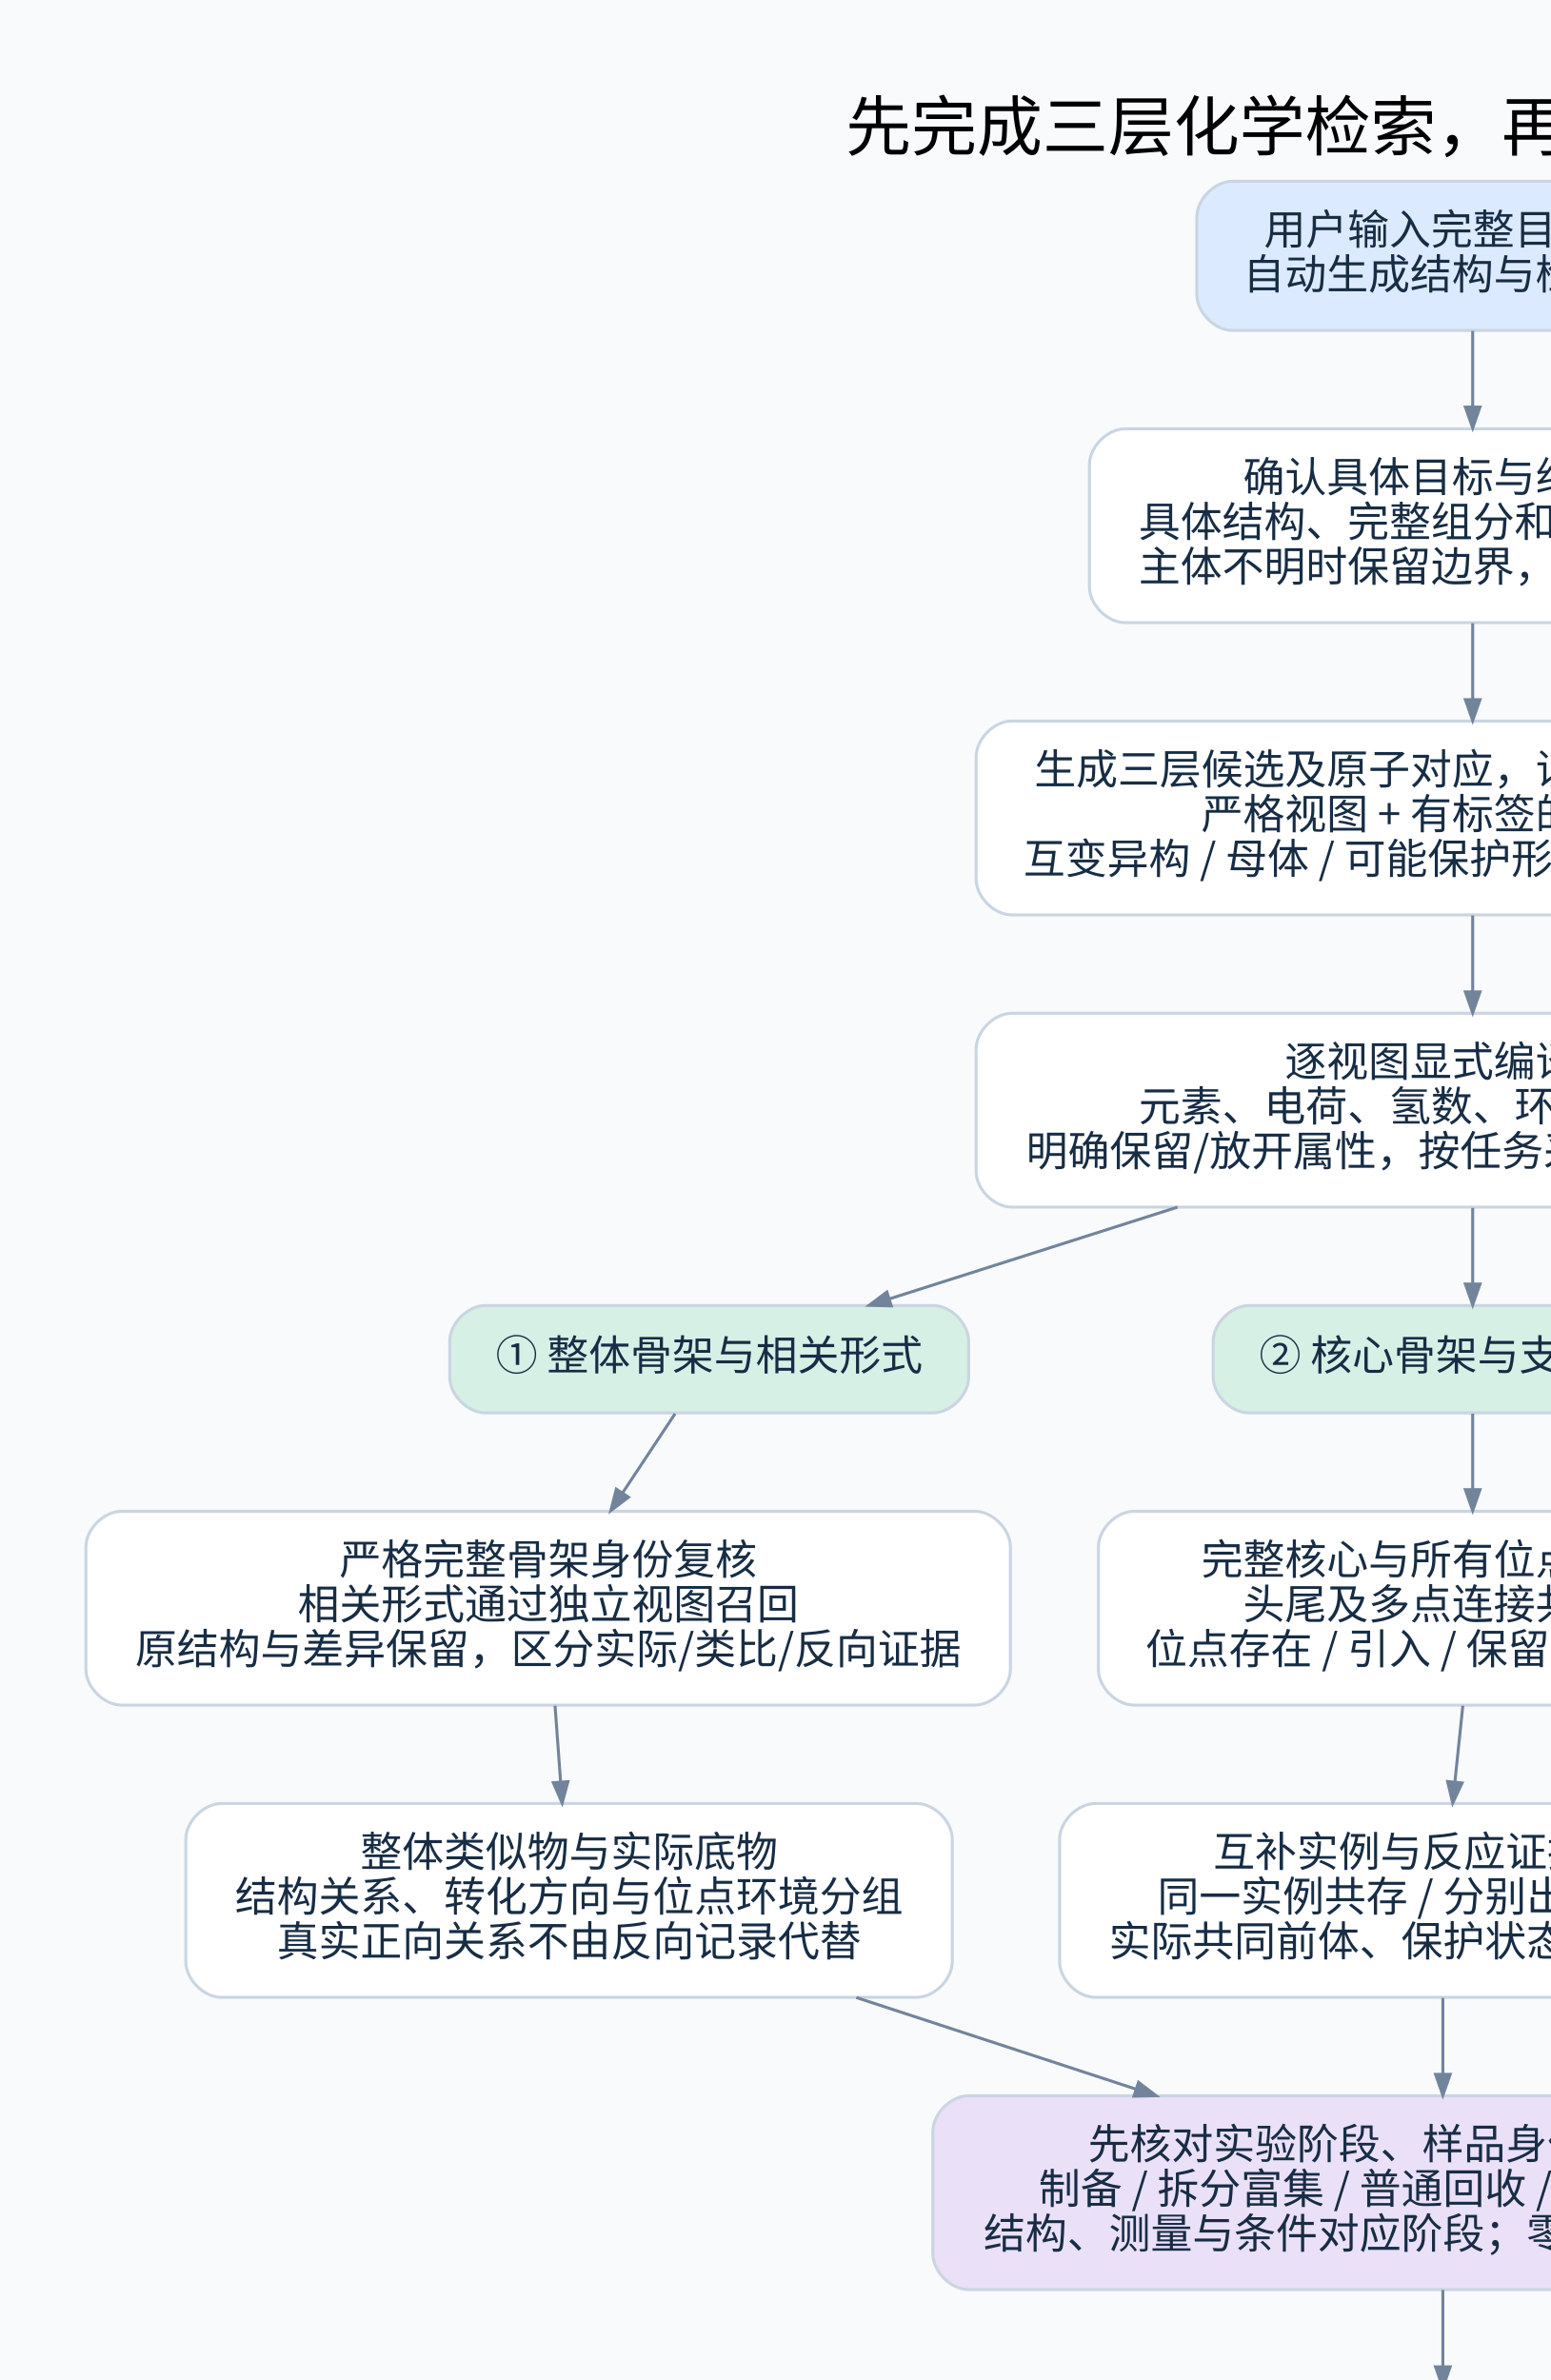
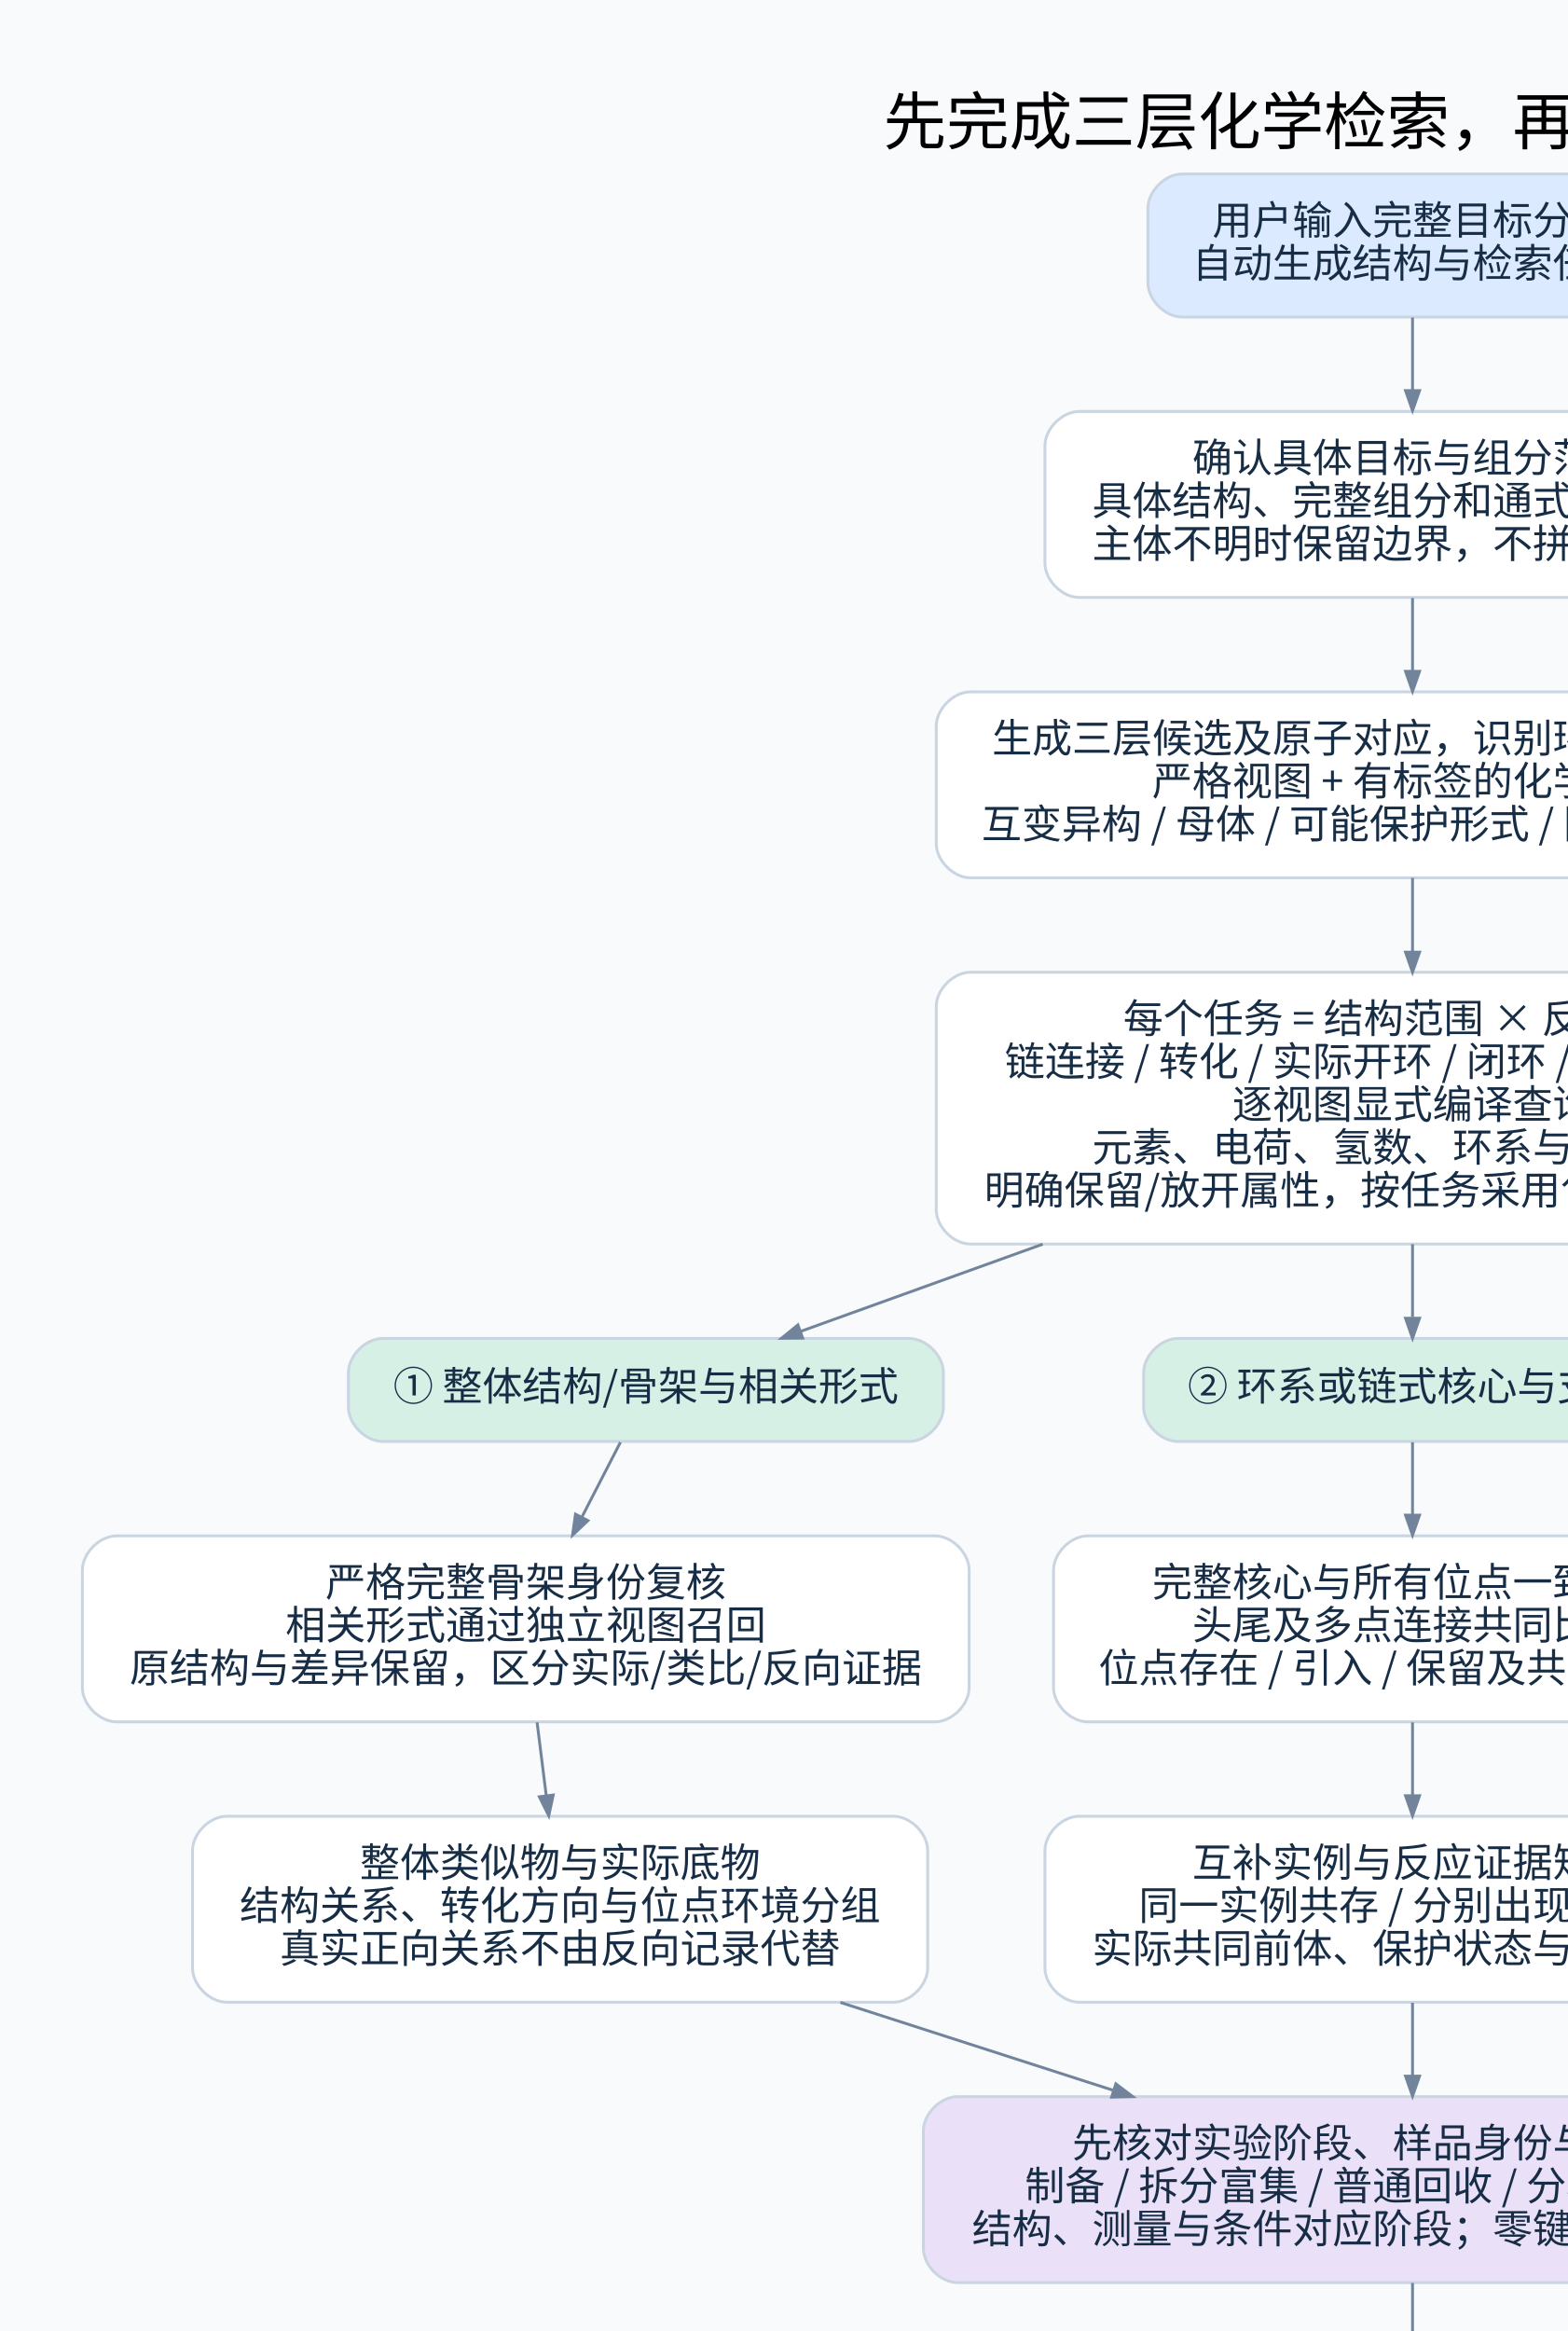
- <svg xmlns="http://www.w3.org/2000/svg" width="1699pt" height="2608pt" viewBox="0.00 0.00 941.10 1444.60">
-   <g id="graph0" class="graph" transform="scale(1.81 1.81) rotate(0) translate(28.8 1415.8)">
-     <polygon fill="#f8fafc" stroke="transparent" points="-28.8,28.8 -28.8,-1415.8 912.3,-1415.8 912.3,28.8 -28.8,28.8" />
-     <text text-anchor="middle" x="441.75" y="-1365.4" font-family="Noto Sans CJK SC" font-size="22.00">先完成三层化学检索，再交给模型预测</text>
+ <svg xmlns="http://www.w3.org/2000/svg" width="1790pt" height="2662pt" viewBox="0.00 0.00 991.60 1474.60">
+   <g id="graph0" class="graph" transform="scale(1.81 1.81) rotate(0) translate(28.8 1445.8)">
+     <polygon fill="#f8fafc" stroke="transparent" points="-28.8,28.8 -28.8,-1445.8 962.8,-1445.8 962.8,28.8 -28.8,28.8" />
+     <text text-anchor="middle" x="467" y="-1395.4" font-family="Noto Sans CJK SC" font-size="22.00">先完成三层化学检索，再交给模型预测</text>
    <g id="node1" class="node">
-       <path fill="#dbeafe" stroke="#cad5e2" d="M545.5,-1355C545.5,-1355 384.5,-1355 384.5,-1355 378.5,-1355 372.5,-1349 372.5,-1343 372.5,-1343 372.5,-1317 372.5,-1317 372.5,-1311 378.5,-1305 384.5,-1305 384.5,-1305 545.5,-1305 545.5,-1305 551.5,-1305 557.5,-1311 557.5,-1317 557.5,-1317 557.5,-1343 557.5,-1343 557.5,-1349 551.5,-1355 545.5,-1355" />
-       <text text-anchor="middle" x="465" y="-1333.8" font-family="Noto Sans CJK SC" font-size="14.00" fill="#172d45">用户输入完整目标分子</text>
-       <text text-anchor="middle" x="465" y="-1318.8" font-family="Noto Sans CJK SC" font-size="14.00" fill="#172d45">自动生成结构与检索任务</text>
+       <path fill="#dbeafe" stroke="#cad5e2" d="M545.5,-1385C545.5,-1385 384.5,-1385 384.5,-1385 378.5,-1385 372.5,-1379 372.5,-1373 372.5,-1373 372.5,-1347 372.5,-1347 372.5,-1341 378.5,-1335 384.5,-1335 384.5,-1335 545.5,-1335 545.5,-1335 551.5,-1335 557.5,-1341 557.5,-1347 557.5,-1347 557.5,-1373 557.5,-1373 557.5,-1379 551.5,-1385 545.5,-1385" />
+       <text text-anchor="middle" x="465" y="-1363.8" font-family="Noto Sans CJK SC" font-size="14.00" fill="#172d45">用户输入完整目标分子</text>
+       <text text-anchor="middle" x="465" y="-1348.8" font-family="Noto Sans CJK SC" font-size="14.00" fill="#172d45">自动生成结构与检索任务</text>
    </g>
    <g id="node17" class="node">
-       <path fill="white" stroke="#cad5e2" d="M581.5,-1272C581.5,-1272 348.5,-1272 348.5,-1272 342.5,-1272 336.5,-1266 336.5,-1260 336.5,-1260 336.5,-1219 336.5,-1219 336.5,-1213 342.5,-1207 348.5,-1207 348.5,-1207 581.5,-1207 581.5,-1207 587.5,-1207 593.5,-1213 593.5,-1219 593.5,-1219 593.5,-1260 593.5,-1260 593.5,-1266 587.5,-1272 581.5,-1272" />
-       <text text-anchor="middle" x="465" y="-1250.8" font-family="Noto Sans CJK SC" font-size="14.00" fill="#172d45">确认具体目标与组分范围</text>
-       <text text-anchor="middle" x="465" y="-1235.8" font-family="Noto Sans CJK SC" font-size="14.00" fill="#172d45">具体结构、完整组分和通式分别处理</text>
-       <text text-anchor="middle" x="465" y="-1220.8" font-family="Noto Sans CJK SC" font-size="14.00" fill="#172d45">主体不明时保留边界，不拼接伪共存</text>
+       <path fill="white" stroke="#cad5e2" d="M581.5,-1302C581.5,-1302 348.5,-1302 348.5,-1302 342.5,-1302 336.5,-1296 336.5,-1290 336.5,-1290 336.5,-1249 336.5,-1249 336.5,-1243 342.5,-1237 348.5,-1237 348.5,-1237 581.5,-1237 581.5,-1237 587.5,-1237 593.5,-1243 593.5,-1249 593.5,-1249 593.5,-1290 593.5,-1290 593.5,-1296 587.5,-1302 581.5,-1302" />
+       <text text-anchor="middle" x="465" y="-1280.8" font-family="Noto Sans CJK SC" font-size="14.00" fill="#172d45">确认具体目标与组分范围</text>
+       <text text-anchor="middle" x="465" y="-1265.8" font-family="Noto Sans CJK SC" font-size="14.00" fill="#172d45">具体结构、完整组分和通式分别处理</text>
+       <text text-anchor="middle" x="465" y="-1250.8" font-family="Noto Sans CJK SC" font-size="14.00" fill="#172d45">主体不明时保留边界，不拼接伪共存</text>
    </g>
    <g id="edge1" class="edge">
-       <path fill="none" stroke="#72849b" d="M465,-1304.82C465,-1296.98 465,-1288.08 465,-1279.45" />
-       <polygon fill="#72849b" stroke="#72849b" points="467.45,-1279.29 465,-1272.29 462.55,-1279.29 467.45,-1279.29" />
+       <path fill="none" stroke="#72849b" d="M465,-1334.82C465,-1326.98 465,-1318.08 465,-1309.45" />
+       <polygon fill="#72849b" stroke="#72849b" points="467.45,-1309.29 465,-1302.29 462.55,-1309.29 467.45,-1309.29" />
    </g>
    <g id="node2" class="node">
-       <path fill="white" stroke="#cad5e2" d="M619.5,-1174C619.5,-1174 310.5,-1174 310.5,-1174 304.5,-1174 298.5,-1168 298.5,-1162 298.5,-1162 298.5,-1121 298.5,-1121 298.5,-1115 304.5,-1109 310.5,-1109 310.5,-1109 619.5,-1109 619.5,-1109 625.5,-1109 631.5,-1115 631.5,-1121 631.5,-1121 631.5,-1162 631.5,-1162 631.5,-1168 625.5,-1174 619.5,-1174" />
-       <text text-anchor="middle" x="465" y="-1152.8" font-family="Noto Sans CJK SC" font-size="14.00" fill="#172d45">生成三层候选及原子对应，识别环系和化学要求</text>
-       <text text-anchor="middle" x="465" y="-1137.8" font-family="Noto Sans CJK SC" font-size="14.00" fill="#172d45">严格视图 + 有标签的化学扩展</text>
-       <text text-anchor="middle" x="465" y="-1122.8" font-family="Noto Sans CJK SC" font-size="14.00" fill="#172d45">互变异构 / 母体 / 可能保护形式 / 限定官能团变化</text>
+       <path fill="white" stroke="#cad5e2" d="M619.5,-1204C619.5,-1204 310.5,-1204 310.5,-1204 304.5,-1204 298.5,-1198 298.5,-1192 298.5,-1192 298.5,-1151 298.5,-1151 298.5,-1145 304.5,-1139 310.5,-1139 310.5,-1139 619.5,-1139 619.5,-1139 625.5,-1139 631.5,-1145 631.5,-1151 631.5,-1151 631.5,-1192 631.5,-1192 631.5,-1198 625.5,-1204 619.5,-1204" />
+       <text text-anchor="middle" x="465" y="-1182.8" font-family="Noto Sans CJK SC" font-size="14.00" fill="#172d45">生成三层候选及原子对应，识别环系和化学要求</text>
+       <text text-anchor="middle" x="465" y="-1167.8" font-family="Noto Sans CJK SC" font-size="14.00" fill="#172d45">严格视图 + 有标签的化学扩展</text>
+       <text text-anchor="middle" x="465" y="-1152.8" font-family="Noto Sans CJK SC" font-size="14.00" fill="#172d45">互变异构 / 母体 / 可能保护形式 / 限定官能团变化</text>
    </g>
    <g id="node18" class="node">
-       <path fill="white" stroke="#cad5e2" d="M619.5,-1076C619.5,-1076 310.5,-1076 310.5,-1076 304.5,-1076 298.5,-1070 298.5,-1064 298.5,-1064 298.5,-1023 298.5,-1023 298.5,-1017 304.5,-1011 310.5,-1011 310.5,-1011 619.5,-1011 619.5,-1011 625.5,-1011 631.5,-1017 631.5,-1023 631.5,-1023 631.5,-1064 631.5,-1064 631.5,-1070 625.5,-1076 619.5,-1076" />
+       <path fill="white" stroke="#cad5e2" d="M619.5,-1106C619.5,-1106 310.5,-1106 310.5,-1106 304.5,-1106 298.5,-1100 298.5,-1094 298.5,-1094 298.5,-1023 298.5,-1023 298.5,-1017 304.5,-1011 310.5,-1011 310.5,-1011 619.5,-1011 619.5,-1011 625.5,-1011 631.5,-1017 631.5,-1023 631.5,-1023 631.5,-1094 631.5,-1094 631.5,-1100 625.5,-1106 619.5,-1106" />
+       <text text-anchor="middle" x="465" y="-1084.8" font-family="Noto Sans CJK SC" font-size="14.00" fill="#172d45">每个任务 = 结构范围 × 反应通道</text>
+       <text text-anchor="middle" x="465" y="-1069.8" font-family="Noto Sans CJK SC" font-size="14.00" fill="#172d45">链连接 / 转化 / 实际开环 / 闭环 / 其他拓扑变化</text>
      <text text-anchor="middle" x="465" y="-1054.8" font-family="Noto Sans CJK SC" font-size="14.00" fill="#172d45">逐视图显式编译查询</text>
      <text text-anchor="middle" x="465" y="-1039.8" font-family="Noto Sans CJK SC" font-size="14.00" fill="#172d45">元素、电荷、氢数、环系与实例约束</text>
      <text text-anchor="middle" x="465" y="-1024.8" font-family="Noto Sans CJK SC" font-size="14.00" fill="#172d45">明确保留/放开属性，按任务采用包含或身份判据</text>
    </g>
    <g id="edge3" class="edge">
-       <path fill="none" stroke="#72849b" d="M465,-1108.8C465,-1100.61 465,-1091.7 465,-1083.19" />
-       <polygon fill="#72849b" stroke="#72849b" points="467.45,-1083.17 465,-1076.17 462.55,-1083.17 467.45,-1083.17" />
+       <path fill="none" stroke="#72849b" d="M465,-1138.99C465,-1130.9 465,-1121.96 465,-1113.09" />
+       <polygon fill="#72849b" stroke="#72849b" points="467.45,-1113.01 465,-1106.01 462.55,-1113.01 467.45,-1113.01" />
    </g>
    <g id="node3" class="node">
-       <path fill="#d6f0e5" stroke="#cad5e2" d="M284,-978C284,-978 134,-978 134,-978 128,-978 122,-972 122,-966 122,-966 122,-954 122,-954 122,-948 128,-942 134,-942 134,-942 284,-942 284,-942 290,-942 296,-948 296,-954 296,-954 296,-966 296,-966 296,-972 290,-978 284,-978" />
-       <text text-anchor="middle" x="209" y="-956.3" font-family="Noto Sans CJK SC" font-size="14.00" fill="#172d45">① 整体骨架与相关形式</text>
+       <path fill="#d6f0e5" stroke="#cad5e2" d="M289,-978C289,-978 105,-978 105,-978 99,-978 93,-972 93,-966 93,-966 93,-954 93,-954 93,-948 99,-942 105,-942 105,-942 289,-942 289,-942 295,-942 301,-948 301,-954 301,-954 301,-966 301,-966 301,-972 295,-978 289,-978" />
+       <text text-anchor="middle" x="197" y="-956.3" font-family="Noto Sans CJK SC" font-size="14.00" fill="#172d45">① 整体结构/骨架与相关形式</text>
    </g>
    <g id="node6" class="node">
      <path fill="white" stroke="#cad5e2" d="M298,-909C298,-909 12,-909 12,-909 6,-909 0,-903 0,-897 0,-897 0,-856 0,-856 0,-850 6,-844 12,-844 12,-844 298,-844 298,-844 304,-844 310,-850 310,-856 310,-856 310,-897 310,-897 310,-903 304,-909 298,-909" />
      <text text-anchor="middle" x="155" y="-887.8" font-family="Noto Sans CJK SC" font-size="14.00" fill="#172d45">严格完整骨架身份复核</text>
      <text text-anchor="middle" x="155" y="-872.8" font-family="Noto Sans CJK SC" font-size="14.00" fill="#172d45">相关形式通过独立视图召回</text>
      <text text-anchor="middle" x="155" y="-857.8" font-family="Noto Sans CJK SC" font-size="14.00" fill="#172d45">原结构与差异保留，区分实际/类比/反向证据</text>
    </g>
    <g id="edge7" class="edge">
-       <path fill="none" stroke="#72849b" d="M197.55,-941.72C192.42,-933.97 186.15,-924.52 180.02,-915.27" />
-       <polygon fill="#72849b" stroke="#72849b" points="181.94,-913.72 176.03,-909.24 177.85,-916.42 181.94,-913.72" />
+       <path fill="none" stroke="#72849b" d="M188.09,-941.72C184.14,-934.05 179.32,-924.7 174.6,-915.53" />
+       <polygon fill="#72849b" stroke="#72849b" points="176.74,-914.34 171.35,-909.24 172.38,-916.58 176.74,-914.34" />
    </g>
    <g id="node4" class="node">
-       <path fill="#d6f0e5" stroke="#cad5e2" d="M540,-978C540,-978 390,-978 390,-978 384,-978 378,-972 378,-966 378,-966 378,-954 378,-954 378,-948 384,-942 390,-942 390,-942 540,-942 540,-942 546,-942 552,-948 552,-954 552,-954 552,-966 552,-966 552,-972 546,-978 540,-978" />
-       <text text-anchor="middle" x="465" y="-956.3" font-family="Noto Sans CJK SC" font-size="14.00" fill="#172d45">② 核心骨架与支链互补</text>
+       <path fill="#d6f0e5" stroke="#cad5e2" d="M547,-978C547,-978 383,-978 383,-978 377,-978 371,-972 371,-966 371,-966 371,-954 371,-954 371,-948 377,-942 383,-942 383,-942 547,-942 547,-942 553,-942 559,-948 559,-954 559,-954 559,-966 559,-966 559,-972 553,-978 547,-978" />
+       <text text-anchor="middle" x="465" y="-956.3" font-family="Noto Sans CJK SC" font-size="14.00" fill="#172d45">② 环系或链式核心与支链</text>
    </g>
    <g id="node7" class="node">
      <path fill="white" stroke="#cad5e2" d="M578.5,-909C578.5,-909 351.5,-909 351.5,-909 345.5,-909 339.5,-903 339.5,-897 339.5,-897 339.5,-856 339.5,-856 339.5,-850 345.5,-844 351.5,-844 351.5,-844 578.5,-844 578.5,-844 584.5,-844 590.5,-850 590.5,-856 590.5,-856 590.5,-897 590.5,-897 590.5,-903 584.5,-909 578.5,-909" />
      <text text-anchor="middle" x="465" y="-887.8" font-family="Noto Sans CJK SC" font-size="14.00" fill="#172d45">完整核心与所有位点一致对齐</text>
      <text text-anchor="middle" x="465" y="-872.8" font-family="Noto Sans CJK SC" font-size="14.00" fill="#172d45">头尾及多点连接共同比较</text>
      <text text-anchor="middle" x="465" y="-857.8" font-family="Noto Sans CJK SC" font-size="14.00" fill="#172d45">位点存在 / 引入 / 保留及共同中间体</text>
    </g>
    <g id="edge9" class="edge">
      <path fill="none" stroke="#72849b" d="M465,-941.72C465,-934.27 465,-925.23 465,-916.32" />
      <polygon fill="#72849b" stroke="#72849b" points="467.45,-916.24 465,-909.24 462.55,-916.24 467.45,-916.24" />
    </g>
    <g id="node5" class="node">
-       <path fill="#d6f0e5" stroke="#cad5e2" d="M783,-978C783,-978 633,-978 633,-978 627,-978 621,-972 621,-966 621,-966 621,-954 621,-954 621,-948 627,-942 633,-942 633,-942 783,-942 783,-942 789,-942 795,-948 795,-954 795,-954 795,-966 795,-966 795,-972 789,-978 783,-978" />
-       <text text-anchor="middle" x="708" y="-956.3" font-family="Noto Sans CJK SC" font-size="14.00" fill="#172d45">③ 分片骨架与成环参考</text>
+       <path fill="#d6f0e5" stroke="#cad5e2" d="M801,-978C801,-978 651,-978 651,-978 645,-978 639,-972 639,-966 639,-966 639,-954 639,-954 639,-948 645,-942 651,-942 651,-942 801,-942 801,-942 807,-942 813,-948 813,-954 813,-954 813,-966 813,-966 813,-972 807,-978 801,-978" />
+       <text text-anchor="middle" x="726" y="-956.3" font-family="Noto Sans CJK SC" font-size="14.00" fill="#172d45">③ 局部结构与片段参考</text>
    </g>
    <g id="node8" class="node">
-       <path fill="white" stroke="#cad5e2" d="M864.5,-909C864.5,-909 631.5,-909 631.5,-909 625.5,-909 619.5,-903 619.5,-897 619.5,-897 619.5,-856 619.5,-856 619.5,-850 625.5,-844 631.5,-844 631.5,-844 864.5,-844 864.5,-844 870.5,-844 876.5,-850 876.5,-856 876.5,-856 876.5,-897 876.5,-897 876.5,-903 870.5,-909 864.5,-909" />
-       <text text-anchor="middle" x="748" y="-887.8" font-family="Noto Sans CJK SC" font-size="14.00" fill="#172d45">片间连接：逐分支与端口查询</text>
-       <text text-anchor="middle" x="748" y="-872.8" font-family="Noto Sans CJK SC" font-size="14.00" fill="#172d45">单分子成环：双端同一实例匹配</text>
-       <text text-anchor="middle" x="748" y="-857.8" font-family="Noto Sans CJK SC" font-size="14.00" fill="#172d45">多键成环及不同原子来源的构筑方式</text>
+       <path fill="white" stroke="#cad5e2" d="M922,-909C922,-909 632,-909 632,-909 626,-909 620,-903 620,-897 620,-897 620,-856 620,-856 620,-850 626,-844 632,-844 632,-844 922,-844 922,-844 928,-844 934,-850 934,-856 934,-856 934,-897 934,-897 934,-903 928,-909 922,-909" />
+       <text text-anchor="middle" x="777" y="-887.8" font-family="Noto Sans CJK SC" font-size="14.00" fill="#172d45">片间连接、实际开环与闭环独立查询</text>
+       <text text-anchor="middle" x="777" y="-872.8" font-family="Noto Sans CJK SC" font-size="14.00" fill="#172d45">开环产物可能无环；闭环前体可能仅一个分子</text>
+       <text text-anchor="middle" x="777" y="-857.8" font-family="Noto Sans CJK SC" font-size="14.00" fill="#172d45">多键变化和不同来源构筑方式分别核验</text>
    </g>
    <g id="edge11" class="edge">
-       <path fill="none" stroke="#72849b" d="M716.48,-941.72C720.25,-934.05 724.84,-924.7 729.34,-915.53" />
-       <polygon fill="#72849b" stroke="#72849b" points="731.54,-916.6 732.42,-909.24 727.14,-914.44 731.54,-916.6" />
+       <path fill="none" stroke="#72849b" d="M736.82,-941.72C741.66,-933.97 747.58,-924.52 753.37,-915.27" />
+       <polygon fill="#72849b" stroke="#72849b" points="755.5,-916.47 757.14,-909.24 751.35,-913.87 755.5,-916.47" />
    </g>
    <g id="node9" class="node">
-       <path fill="white" stroke="#cad5e2" d="M278.5,-811C278.5,-811 45.5,-811 45.5,-811 39.5,-811 33.5,-805 33.5,-799 33.5,-799 33.5,-758 33.5,-758 33.5,-752 39.5,-746 45.5,-746 45.5,-746 278.5,-746 278.5,-746 284.5,-746 290.5,-752 290.5,-758 290.5,-758 290.5,-799 290.5,-799 290.5,-805 284.5,-811 278.5,-811" />
-       <text text-anchor="middle" x="162" y="-789.8" font-family="Noto Sans CJK SC" font-size="14.00" fill="#172d45">整体类似物与实际底物</text>
-       <text text-anchor="middle" x="162" y="-774.8" font-family="Noto Sans CJK SC" font-size="14.00" fill="#172d45">结构关系、转化方向与位点环境分组</text>
-       <text text-anchor="middle" x="162" y="-759.8" font-family="Noto Sans CJK SC" font-size="14.00" fill="#172d45">真实正向关系不由反向记录代替</text>
+       <path fill="white" stroke="#cad5e2" d="M283.5,-811C283.5,-811 50.5,-811 50.5,-811 44.5,-811 38.5,-805 38.5,-799 38.5,-799 38.5,-758 38.5,-758 38.5,-752 44.5,-746 50.5,-746 50.5,-746 283.5,-746 283.5,-746 289.5,-746 295.5,-752 295.5,-758 295.5,-758 295.5,-799 295.5,-799 295.5,-805 289.5,-811 283.5,-811" />
+       <text text-anchor="middle" x="167" y="-789.8" font-family="Noto Sans CJK SC" font-size="14.00" fill="#172d45">整体类似物与实际底物</text>
+       <text text-anchor="middle" x="167" y="-774.8" font-family="Noto Sans CJK SC" font-size="14.00" fill="#172d45">结构关系、转化方向与位点环境分组</text>
+       <text text-anchor="middle" x="167" y="-759.8" font-family="Noto Sans CJK SC" font-size="14.00" fill="#172d45">真实正向关系不由反向记录代替</text>
    </g>
    <g id="edge8" class="edge">
-       <path fill="none" stroke="#72849b" d="M157.31,-843.8C157.91,-835.61 158.56,-826.7 159.18,-818.19" />
-       <polygon fill="#72849b" stroke="#72849b" points="161.63,-818.33 159.69,-811.17 156.74,-817.97 161.63,-818.33" />
+       <path fill="none" stroke="#72849b" d="M158.96,-843.8C159.99,-835.61 161.1,-826.7 162.16,-818.19" />
+       <polygon fill="#72849b" stroke="#72849b" points="164.6,-818.42 163.04,-811.17 159.74,-817.81 164.6,-818.42" />
    </g>
    <g id="node10" class="node">
-       <path fill="white" stroke="#cad5e2" d="M571.5,-811C571.5,-811 338.5,-811 338.5,-811 332.5,-811 326.5,-805 326.5,-799 326.5,-799 326.5,-758 326.5,-758 326.5,-752 332.5,-746 338.5,-746 338.5,-746 571.5,-746 571.5,-746 577.5,-746 583.5,-752 583.5,-758 583.5,-758 583.5,-799 583.5,-799 583.5,-805 577.5,-811 571.5,-811" />
-       <text text-anchor="middle" x="455" y="-789.8" font-family="Noto Sans CJK SC" font-size="14.00" fill="#172d45">互补实例与反应证据矩阵</text>
-       <text text-anchor="middle" x="455" y="-774.8" font-family="Noto Sans CJK SC" font-size="14.00" fill="#172d45">同一实例共存 / 分别出现 / 未知</text>
-       <text text-anchor="middle" x="455" y="-759.8" font-family="Noto Sans CJK SC" font-size="14.00" fill="#172d45">实际共同前体、保护状态与已有顺序</text>
+       <path fill="white" stroke="#cad5e2" d="M581.5,-811C581.5,-811 348.5,-811 348.5,-811 342.5,-811 336.5,-805 336.5,-799 336.5,-799 336.5,-758 336.5,-758 336.5,-752 342.5,-746 348.5,-746 348.5,-746 581.5,-746 581.5,-746 587.5,-746 593.5,-752 593.5,-758 593.5,-758 593.5,-799 593.5,-799 593.5,-805 587.5,-811 581.5,-811" />
+       <text text-anchor="middle" x="465" y="-789.8" font-family="Noto Sans CJK SC" font-size="14.00" fill="#172d45">互补实例与反应证据矩阵</text>
+       <text text-anchor="middle" x="465" y="-774.8" font-family="Noto Sans CJK SC" font-size="14.00" fill="#172d45">同一实例共存 / 分别出现 / 未知</text>
+       <text text-anchor="middle" x="465" y="-759.8" font-family="Noto Sans CJK SC" font-size="14.00" fill="#172d45">实际共同前体、保护状态与已有顺序</text>
    </g>
    <g id="edge10" class="edge">
-       <path fill="none" stroke="#72849b" d="M461.7,-843.8C460.84,-835.61 459.92,-826.7 459.03,-818.19" />
-       <polygon fill="#72849b" stroke="#72849b" points="461.46,-817.88 458.3,-811.17 456.59,-818.38 461.46,-817.88" />
+       <path fill="none" stroke="#72849b" d="M465,-843.8C465,-835.61 465,-826.7 465,-818.19" />
+       <polygon fill="#72849b" stroke="#72849b" points="467.45,-818.17 465,-811.17 462.55,-818.17 467.45,-818.17" />
    </g>
    <g id="node11" class="node">
-       <path fill="white" stroke="#cad5e2" d="M871.5,-811C871.5,-811 624.5,-811 624.5,-811 618.5,-811 612.5,-805 612.5,-799 612.5,-799 612.5,-758 612.5,-758 612.5,-752 618.5,-746 624.5,-746 624.5,-746 871.5,-746 871.5,-746 877.5,-746 883.5,-752 883.5,-758 883.5,-758 883.5,-799 883.5,-799 883.5,-805 877.5,-811 871.5,-811" />
-       <text text-anchor="middle" x="748" y="-789.8" font-family="Noto Sans CJK SC" font-size="14.00" fill="#172d45">具体参考分子与真实连接端</text>
-       <text text-anchor="middle" x="748" y="-774.8" font-family="Noto Sans CJK SC" font-size="14.00" fill="#172d45">端基类别、位置、配对组分与出处</text>
-       <text text-anchor="middle" x="748" y="-759.8" font-family="Noto Sans CJK SC" font-size="14.00" fill="#172d45">来源实例份数、各键证据及未覆盖问题</text>
+       <path fill="white" stroke="#cad5e2" d="M890.5,-811C890.5,-811 643.5,-811 643.5,-811 637.5,-811 631.5,-805 631.5,-799 631.5,-799 631.5,-758 631.5,-758 631.5,-752 637.5,-746 643.5,-746 643.5,-746 890.5,-746 890.5,-746 896.5,-746 902.5,-752 902.5,-758 902.5,-758 902.5,-799 902.5,-799 902.5,-805 896.5,-811 890.5,-811" />
+       <text text-anchor="middle" x="767" y="-789.8" font-family="Noto Sans CJK SC" font-size="14.00" fill="#172d45">具体参考分子与真实连接端</text>
+       <text text-anchor="middle" x="767" y="-774.8" font-family="Noto Sans CJK SC" font-size="14.00" fill="#172d45">端基类别、位置、配对组分与出处</text>
+       <text text-anchor="middle" x="767" y="-759.8" font-family="Noto Sans CJK SC" font-size="14.00" fill="#172d45">来源实例份数、各键证据及未覆盖问题</text>
    </g>
    <g id="edge12" class="edge">
-       <path fill="none" stroke="#72849b" d="M748,-843.8C748,-835.61 748,-826.7 748,-818.19" />
-       <polygon fill="#72849b" stroke="#72849b" points="750.45,-818.17 748,-811.17 745.55,-818.17 750.45,-818.17" />
+       <path fill="none" stroke="#72849b" d="M773.7,-843.8C772.84,-835.61 771.92,-826.7 771.03,-818.19" />
+       <polygon fill="#72849b" stroke="#72849b" points="773.46,-817.88 770.3,-811.17 768.59,-818.38 773.46,-817.88" />
    </g>
    <g id="node12" class="node">
-       <path fill="#eae0f7" stroke="#cad5e2" d="M614,-713C614,-713 296,-713 296,-713 290,-713 284,-707 284,-701 284,-701 284,-660 284,-660 284,-654 290,-648 296,-648 296,-648 614,-648 614,-648 620,-648 626,-654 626,-660 626,-660 626,-701 626,-701 626,-707 620,-713 614,-713" />
-       <text text-anchor="middle" x="455" y="-691.8" font-family="Noto Sans CJK SC" font-size="14.00" fill="#172d45">先核对实验阶段、样品身份与实际结果</text>
-       <text text-anchor="middle" x="455" y="-676.8" font-family="Noto Sans CJK SC" font-size="14.00" fill="#172d45">制备 / 拆分富集 / 普通回收 / 分析 / 预期失败</text>
-       <text text-anchor="middle" x="455" y="-661.8" font-family="Noto Sans CJK SC" font-size="14.00" fill="#172d45">结构、测量与条件对应阶段；零键变化不直接删除</text>
+       <path fill="#eae0f7" stroke="#cad5e2" d="M624,-713C624,-713 306,-713 306,-713 300,-713 294,-707 294,-701 294,-701 294,-660 294,-660 294,-654 300,-648 306,-648 306,-648 624,-648 624,-648 630,-648 636,-654 636,-660 636,-660 636,-701 636,-701 636,-707 630,-713 624,-713" />
+       <text text-anchor="middle" x="465" y="-691.8" font-family="Noto Sans CJK SC" font-size="14.00" fill="#172d45">先核对实验阶段、样品身份与实际结果</text>
+       <text text-anchor="middle" x="465" y="-676.8" font-family="Noto Sans CJK SC" font-size="14.00" fill="#172d45">制备 / 拆分富集 / 普通回收 / 分析 / 预期失败</text>
+       <text text-anchor="middle" x="465" y="-661.8" font-family="Noto Sans CJK SC" font-size="14.00" fill="#172d45">结构、测量与条件对应阶段；零键变化不直接删除</text>
    </g>
    <g id="edge13" class="edge">
-       <path fill="none" stroke="#72849b" d="M258.34,-745.93C288.35,-736.1 321.55,-725.22 351.99,-715.25" />
-       <polygon fill="#72849b" stroke="#72849b" points="352.96,-717.51 358.85,-713 351.43,-712.86 352.96,-717.51" />
+       <path fill="none" stroke="#72849b" d="M264.99,-745.93C295.51,-736.1 329.27,-725.22 360.23,-715.25" />
+       <polygon fill="#72849b" stroke="#72849b" points="361.29,-717.48 367.21,-713 359.79,-712.82 361.29,-717.48" />
    </g>
    <g id="edge14" class="edge">
-       <path fill="none" stroke="#72849b" d="M455,-745.8C455,-737.61 455,-728.7 455,-720.19" />
-       <polygon fill="#72849b" stroke="#72849b" points="457.45,-720.17 455,-713.17 452.55,-720.17 457.45,-720.17" />
+       <path fill="none" stroke="#72849b" d="M465,-745.8C465,-737.61 465,-728.7 465,-720.19" />
+       <polygon fill="#72849b" stroke="#72849b" points="467.45,-720.17 465,-713.17 462.55,-720.17 467.45,-720.17" />
    </g>
    <g id="edge15" class="edge">
-       <path fill="none" stroke="#72849b" d="M651.66,-745.93C621.65,-736.1 588.45,-725.22 558.01,-715.25" />
-       <polygon fill="#72849b" stroke="#72849b" points="558.57,-712.86 551.15,-713 557.04,-717.51 558.57,-712.86" />
+       <path fill="none" stroke="#72849b" d="M667.7,-745.93C636.64,-736.06 602.26,-725.13 570.78,-715.13" />
+       <polygon fill="#72849b" stroke="#72849b" points="571.52,-712.79 564.11,-713 570.04,-717.46 571.52,-712.79" />
    </g>
    <g id="node19" class="node">
-       <path fill="#d6f0e5" stroke="#cad5e2" d="M608,-615C608,-615 302,-615 302,-615 296,-615 290,-609 290,-603 290,-603 290,-547 290,-547 290,-541 296,-535 302,-535 302,-535 608,-535 608,-535 614,-535 620,-541 620,-547 620,-547 620,-603 620,-603 620,-609 614,-615 608,-615" />
-       <text text-anchor="middle" x="455" y="-593.8" font-family="Noto Sans CJK SC" font-size="14.00" fill="#172d45">必经：目标母核—支链连接方法判定</text>
-       <text text-anchor="middle" x="455" y="-578.8" font-family="Noto Sans CJK SC" font-size="14.00" fill="#172d45">实际反应类型、目标位点、边界键本步是否形成</text>
-       <text text-anchor="middle" x="455" y="-563.8" font-family="Noto Sans CJK SC" font-size="14.00" fill="#172d45">核心底物、支链供体、反应端与迁移差异</text>
-       <text text-anchor="middle" x="455" y="-548.8" font-family="Noto Sans CJK SC" font-size="14.00" fill="#172d45">完整接入 / 局部类比 / 支链转化 / 其他修饰 / 未知</text>
+       <path fill="#d6f0e5" stroke="#cad5e2" d="M618,-615C618,-615 312,-615 312,-615 306,-615 300,-609 300,-603 300,-603 300,-547 300,-547 300,-541 306,-535 312,-535 312,-535 618,-535 618,-535 624,-535 630,-541 630,-547 630,-547 630,-603 630,-603 630,-609 624,-615 618,-615" />
+       <text text-anchor="middle" x="465" y="-593.8" font-family="Noto Sans CJK SC" font-size="14.00" fill="#172d45">必经：目标母核—支链连接方法判定</text>
+       <text text-anchor="middle" x="465" y="-578.8" font-family="Noto Sans CJK SC" font-size="14.00" fill="#172d45">实际反应类型、目标位点、边界键本步是否形成</text>
+       <text text-anchor="middle" x="465" y="-563.8" font-family="Noto Sans CJK SC" font-size="14.00" fill="#172d45">核心底物、支链供体、反应端与迁移差异</text>
+       <text text-anchor="middle" x="465" y="-548.8" font-family="Noto Sans CJK SC" font-size="14.00" fill="#172d45">完整接入 / 局部类比 / 支链转化 / 其他修饰 / 未知</text>
    </g>
    <g id="edge16" class="edge">
-       <path fill="none" stroke="#72849b" d="M455,-647.88C455,-639.8 455,-630.95 455,-622.29" />
-       <polygon fill="#72849b" stroke="#72849b" points="457.45,-622.1 455,-615.1 452.55,-622.1 457.45,-622.1" />
+       <path fill="none" stroke="#72849b" d="M465,-647.88C465,-639.8 465,-630.95 465,-622.29" />
+       <polygon fill="#72849b" stroke="#72849b" points="467.45,-622.1 465,-615.1 462.55,-622.1 467.45,-622.1" />
    </g>
    <g id="node13" class="node">
-       <path fill="white" stroke="#cad5e2" d="M614,-502C614,-502 296,-502 296,-502 290,-502 284,-496 284,-490 284,-490 284,-434 284,-434 284,-428 290,-422 296,-422 296,-422 614,-422 614,-422 620,-422 626,-428 626,-434 626,-434 626,-490 626,-490 626,-496 620,-502 614,-502" />
-       <text text-anchor="middle" x="455" y="-480.8" font-family="Noto Sans CJK SC" font-size="14.00" fill="#172d45">参考反应的化学相关性与有限补查</text>
-       <text text-anchor="middle" x="455" y="-465.8" font-family="Noto Sans CJK SC" font-size="14.00" fill="#172d45">各键映射：形式检查 / 已检结论稳定性 / 化学支持</text>
-       <text text-anchor="middle" x="455" y="-450.8" font-family="Noto Sans CJK SC" font-size="14.00" fill="#172d45">底物多份实例、手性来源、方向与条件关系</text>
-       <text text-anchor="middle" x="455" y="-435.8" font-family="Noto Sans CJK SC" font-size="14.00" fill="#172d45">共同中间体及最多两条已有关系；缺失信息不补造</text>
+       <path fill="white" stroke="#cad5e2" d="M624,-502C624,-502 306,-502 306,-502 300,-502 294,-496 294,-490 294,-490 294,-434 294,-434 294,-428 300,-422 306,-422 306,-422 624,-422 624,-422 630,-422 636,-428 636,-434 636,-434 636,-490 636,-490 636,-496 630,-502 624,-502" />
+       <text text-anchor="middle" x="465" y="-480.8" font-family="Noto Sans CJK SC" font-size="14.00" fill="#172d45">参考反应的化学相关性与有限补查</text>
+       <text text-anchor="middle" x="465" y="-465.8" font-family="Noto Sans CJK SC" font-size="14.00" fill="#172d45">各键映射：形式检查 / 已检结论稳定性 / 化学支持</text>
+       <text text-anchor="middle" x="465" y="-450.8" font-family="Noto Sans CJK SC" font-size="14.00" fill="#172d45">底物多份实例、手性来源、方向与条件关系</text>
+       <text text-anchor="middle" x="465" y="-435.8" font-family="Noto Sans CJK SC" font-size="14.00" fill="#172d45">共同中间体及最多两条已有关系；缺失信息不补造</text>
    </g>
    <g id="node20" class="node">
-       <path fill="#d6f0e5" stroke="#cad5e2" d="M621,-389C621,-389 289,-389 289,-389 283,-389 277,-383 277,-377 277,-377 277,-321 277,-321 277,-315 283,-309 289,-309 289,-309 621,-309 621,-309 627,-309 633,-315 633,-321 633,-321 633,-377 633,-377 633,-383 627,-389 621,-389" />
-       <text text-anchor="middle" x="455" y="-367.8" font-family="Noto Sans CJK SC" font-size="14.00" fill="#172d45">有来源约束的单反应物替换类比</text>
-       <text text-anchor="middle" x="455" y="-352.8" font-family="Noto Sans CJK SC" font-size="14.00" fill="#172d45">目标差异 → 母核/支链底物槽位 → 拟替代结构</text>
-       <text text-anchor="middle" x="455" y="-337.8" font-family="Noto Sans CJK SC" font-size="14.00" fill="#172d45">原变化保持？完整目标能否回放？条件有什么依据？</text>
-       <text text-anchor="middle" x="455" y="-322.8" font-family="Noto Sans CJK SC" font-size="14.00" fill="#172d45">规则推定单独输出，不冒充已报道反应</text>
+       <path fill="#d6f0e5" stroke="#cad5e2" d="M631,-389C631,-389 299,-389 299,-389 293,-389 287,-383 287,-377 287,-377 287,-321 287,-321 287,-315 293,-309 299,-309 299,-309 631,-309 631,-309 637,-309 643,-315 643,-321 643,-321 643,-377 643,-377 643,-383 637,-389 631,-389" />
+       <text text-anchor="middle" x="465" y="-367.8" font-family="Noto Sans CJK SC" font-size="14.00" fill="#172d45">有来源约束的单反应物替换类比</text>
+       <text text-anchor="middle" x="465" y="-352.8" font-family="Noto Sans CJK SC" font-size="14.00" fill="#172d45">目标差异 → 母核/支链底物槽位 → 拟替代结构</text>
+       <text text-anchor="middle" x="465" y="-337.8" font-family="Noto Sans CJK SC" font-size="14.00" fill="#172d45">原变化保持？完整目标能否回放？条件有什么依据？</text>
+       <text text-anchor="middle" x="465" y="-322.8" font-family="Noto Sans CJK SC" font-size="14.00" fill="#172d45">规则推定单独输出，不冒充已报道反应</text>
    </g>
    <g id="edge18" class="edge">
-       <path fill="none" stroke="#72849b" d="M455,-421.87C455,-413.58 455,-404.75 455,-396.23" />
-       <polygon fill="#72849b" stroke="#72849b" points="457.45,-396.16 455,-389.16 452.55,-396.16 457.45,-396.16" />
+       <path fill="none" stroke="#72849b" d="M465,-421.87C465,-413.58 465,-404.75 465,-396.23" />
+       <polygon fill="#72849b" stroke="#72849b" points="467.45,-396.16 465,-389.16 462.55,-396.16 467.45,-396.16" />
    </g>
    <g id="node14" class="node">
-       <path fill="#eae0f7" stroke="#cad5e2" d="M600,-276C600,-276 310,-276 310,-276 304,-276 298,-270 298,-264 298,-264 298,-208 298,-208 298,-202 304,-196 310,-196 310,-196 600,-196 600,-196 606,-196 612,-202 612,-208 612,-208 612,-264 612,-264 612,-270 606,-276 600,-276" />
-       <text text-anchor="middle" x="455" y="-254.8" font-family="Noto Sans CJK SC" font-size="14.00" fill="#172d45">骨架数量与化学覆盖分开统计</text>
-       <text text-anchor="middle" x="455" y="-239.8" font-family="Noto Sans CJK SC" font-size="14.00" fill="#172d45">父候选 / 实际视图任务 / 目标位置</text>
-       <text text-anchor="middle" x="455" y="-224.8" font-family="Noto Sans CJK SC" font-size="14.00" fill="#172d45">制备 / 富集获得 / 获得并集 / 分析 / 使用分账</text>
-       <text text-anchor="middle" x="455" y="-209.8" font-family="Noto Sans CJK SC" font-size="14.00" fill="#172d45">化合物种类与实例份数分开，推定与确认分开</text>
+       <path fill="#eae0f7" stroke="#cad5e2" d="M610,-276C610,-276 320,-276 320,-276 314,-276 308,-270 308,-264 308,-264 308,-208 308,-208 308,-202 314,-196 320,-196 320,-196 610,-196 610,-196 616,-196 622,-202 622,-208 622,-208 622,-264 622,-264 622,-270 616,-276 610,-276" />
+       <text text-anchor="middle" x="465" y="-254.8" font-family="Noto Sans CJK SC" font-size="14.00" fill="#172d45">骨架数量与化学覆盖分开统计</text>
+       <text text-anchor="middle" x="465" y="-239.8" font-family="Noto Sans CJK SC" font-size="14.00" fill="#172d45">父候选 / 实际视图任务 / 目标位置</text>
+       <text text-anchor="middle" x="465" y="-224.8" font-family="Noto Sans CJK SC" font-size="14.00" fill="#172d45">制备 / 富集获得 / 获得并集 / 分析 / 使用分账</text>
+       <text text-anchor="middle" x="465" y="-209.8" font-family="Noto Sans CJK SC" font-size="14.00" fill="#172d45">化合物种类与实例份数分开，推定与确认分开</text>
    </g>
    <g id="node15" class="node">
-       <path fill="white" stroke="#cad5e2" d="M607,-163C607,-163 303,-163 303,-163 297,-163 291,-157 291,-151 291,-151 291,-110 291,-110 291,-104 297,-98 303,-98 303,-98 607,-98 607,-98 613,-98 619,-104 619,-110 619,-110 619,-151 619,-151 619,-157 613,-163 607,-163" />
-       <text text-anchor="middle" x="455" y="-141.8" font-family="Noto Sans CJK SC" font-size="14.00" fill="#172d45">模型预测前的参考资料包</text>
-       <text text-anchor="middle" x="455" y="-126.8" font-family="Noto Sans CJK SC" font-size="14.00" fill="#172d45">三层实例、反应与底物、规则和原子对应</text>
-       <text text-anchor="middle" x="455" y="-111.8" font-family="Noto Sans CJK SC" font-size="14.00" fill="#172d45">构筑或获得方式、阶段证据、目标差异与未知项</text>
+       <path fill="white" stroke="#cad5e2" d="M617,-163C617,-163 313,-163 313,-163 307,-163 301,-157 301,-151 301,-151 301,-110 301,-110 301,-104 307,-98 313,-98 313,-98 617,-98 617,-98 623,-98 629,-104 629,-110 629,-110 629,-151 629,-151 629,-157 623,-163 617,-163" />
+       <text text-anchor="middle" x="465" y="-141.8" font-family="Noto Sans CJK SC" font-size="14.00" fill="#172d45">模型预测前的参考资料包</text>
+       <text text-anchor="middle" x="465" y="-126.8" font-family="Noto Sans CJK SC" font-size="14.00" fill="#172d45">三层实例、反应与底物、规则和原子对应</text>
+       <text text-anchor="middle" x="465" y="-111.8" font-family="Noto Sans CJK SC" font-size="14.00" fill="#172d45">构筑或获得方式、阶段证据、目标差异与未知项</text>
    </g>
    <g id="edge20" class="edge">
-       <path fill="none" stroke="#72849b" d="M455,-195.87C455,-187.55 455,-178.76 455,-170.44" />
-       <polygon fill="#72849b" stroke="#72849b" points="457.45,-170.28 455,-163.28 452.55,-170.28 457.45,-170.28" />
+       <path fill="none" stroke="#72849b" d="M465,-195.87C465,-187.55 465,-178.76 465,-170.44" />
+       <polygon fill="#72849b" stroke="#72849b" points="467.45,-170.28 465,-163.28 462.55,-170.28 467.45,-170.28" />
    </g>
    <g id="node16" class="node">
-       <path fill="#dbeafe" stroke="#cad5e2" d="M571.5,-65C571.5,-65 338.5,-65 338.5,-65 332.5,-65 326.5,-59 326.5,-53 326.5,-53 326.5,-12 326.5,-12 326.5,-6 332.5,0 338.5,0 338.5,0 571.5,0 571.5,0 577.5,0 583.5,-6 583.5,-12 583.5,-12 583.5,-53 583.5,-53 583.5,-59 577.5,-65 571.5,-65" />
-       <text text-anchor="middle" x="455" y="-43.8" font-family="Noto Sans CJK SC" font-size="14.00" fill="#172d45">此时才调用模型</text>
-       <text text-anchor="middle" x="455" y="-28.8" font-family="Noto Sans CJK SC" font-size="14.00" fill="#172d45">考虑局部修饰、支链组合与战略切断</text>
-       <text text-anchor="middle" x="455" y="-13.8" font-family="Noto Sans CJK SC" font-size="14.00" fill="#172d45">结合参考资料设计目标合成方案</text>
+       <path fill="#dbeafe" stroke="#cad5e2" d="M581.5,-65C581.5,-65 348.5,-65 348.5,-65 342.5,-65 336.5,-59 336.5,-53 336.5,-53 336.5,-12 336.5,-12 336.5,-6 342.5,0 348.5,0 348.5,0 581.5,0 581.5,0 587.5,0 593.5,-6 593.5,-12 593.5,-12 593.5,-53 593.5,-53 593.5,-59 587.5,-65 581.5,-65" />
+       <text text-anchor="middle" x="465" y="-43.8" font-family="Noto Sans CJK SC" font-size="14.00" fill="#172d45">此时才调用模型</text>
+       <text text-anchor="middle" x="465" y="-28.8" font-family="Noto Sans CJK SC" font-size="14.00" fill="#172d45">考虑局部修饰、支链组合与战略切断</text>
+       <text text-anchor="middle" x="465" y="-13.8" font-family="Noto Sans CJK SC" font-size="14.00" fill="#172d45">结合参考资料设计目标合成方案</text>
    </g>
    <g id="edge21" class="edge">
-       <path fill="none" stroke="#72849b" d="M455,-97.8C455,-89.61 455,-80.7 455,-72.19" />
-       <polygon fill="#72849b" stroke="#72849b" points="457.45,-72.17 455,-65.17 452.55,-72.17 457.45,-72.17" />
+       <path fill="none" stroke="#72849b" d="M465,-97.8C465,-89.61 465,-80.7 465,-72.19" />
+       <polygon fill="#72849b" stroke="#72849b" points="467.45,-72.17 465,-65.17 462.55,-72.17 467.45,-72.17" />
    </g>
    <g id="edge2" class="edge">
-       <path fill="none" stroke="#72849b" d="M465,-1206.8C465,-1198.61 465,-1189.7 465,-1181.19" />
-       <polygon fill="#72849b" stroke="#72849b" points="467.45,-1181.17 465,-1174.17 462.55,-1181.17 467.45,-1181.17" />
+       <path fill="none" stroke="#72849b" d="M465,-1236.8C465,-1228.61 465,-1219.7 465,-1211.19" />
+       <polygon fill="#72849b" stroke="#72849b" points="467.45,-1211.17 465,-1204.17 462.55,-1211.17 467.45,-1211.17" />
    </g>
    <g id="edge4" class="edge">
-       <path fill="none" stroke="#72849b" d="M366.02,-1010.99C333.46,-1000.62 298.25,-989.41 269.44,-980.24" />
-       <polygon fill="#72849b" stroke="#72849b" points="270.05,-977.87 262.64,-978.08 268.57,-982.53 270.05,-977.87" />
+       <path fill="none" stroke="#72849b" d="M335.71,-1010.95C305.86,-1000.2 275.69,-989.33 251.15,-980.5" />
+       <polygon fill="#72849b" stroke="#72849b" points="251.8,-978.13 244.38,-978.06 250.14,-982.74 251.8,-978.13" />
    </g>
    <g id="edge5" class="edge">
-       <path fill="none" stroke="#72849b" d="M465,-1010.76C465,-1002.27 465,-993.24 465,-985.23" />
-       <polygon fill="#72849b" stroke="#72849b" points="467.45,-985.2 465,-978.2 462.55,-985.2 467.45,-985.2" />
+       <path fill="none" stroke="#72849b" d="M465,-1010.95C465,-1002.13 465,-993.23 465,-985.44" />
+       <polygon fill="#72849b" stroke="#72849b" points="467.45,-985.06 465,-978.06 462.55,-985.06 467.45,-985.06" />
    </g>
    <g id="edge6" class="edge">
-       <path fill="none" stroke="#72849b" d="M558.95,-1010.99C589.73,-1000.67 623,-989.51 650.28,-980.36" />
-       <polygon fill="#72849b" stroke="#72849b" points="651.23,-982.63 657.08,-978.08 649.67,-977.98 651.23,-982.63" />
+       <path fill="none" stroke="#72849b" d="M590.91,-1010.95C619.99,-1000.2 649.36,-989.33 673.26,-980.5" />
+       <polygon fill="#72849b" stroke="#72849b" points="674.14,-982.79 679.85,-978.06 672.44,-978.19 674.14,-982.79" />
    </g>
    <g id="edge17" class="edge">
-       <path fill="none" stroke="#72849b" d="M455,-534.87C455,-526.58 455,-517.75 455,-509.23" />
-       <polygon fill="#72849b" stroke="#72849b" points="457.45,-509.16 455,-502.16 452.55,-509.16 457.45,-509.16" />
+       <path fill="none" stroke="#72849b" d="M465,-534.87C465,-526.58 465,-517.75 465,-509.23" />
+       <polygon fill="#72849b" stroke="#72849b" points="467.45,-509.16 465,-502.16 462.55,-509.16 467.45,-509.16" />
    </g>
    <g id="edge19" class="edge">
-       <path fill="none" stroke="#72849b" d="M455,-308.87C455,-300.58 455,-291.75 455,-283.23" />
-       <polygon fill="#72849b" stroke="#72849b" points="457.45,-283.16 455,-276.16 452.55,-283.16 457.45,-283.16" />
+       <path fill="none" stroke="#72849b" d="M465,-308.87C465,-300.58 465,-291.75 465,-283.23" />
+       <polygon fill="#72849b" stroke="#72849b" points="467.45,-283.16 465,-276.16 462.55,-283.16 467.45,-283.16" />
    </g>
  </g>
</svg>
